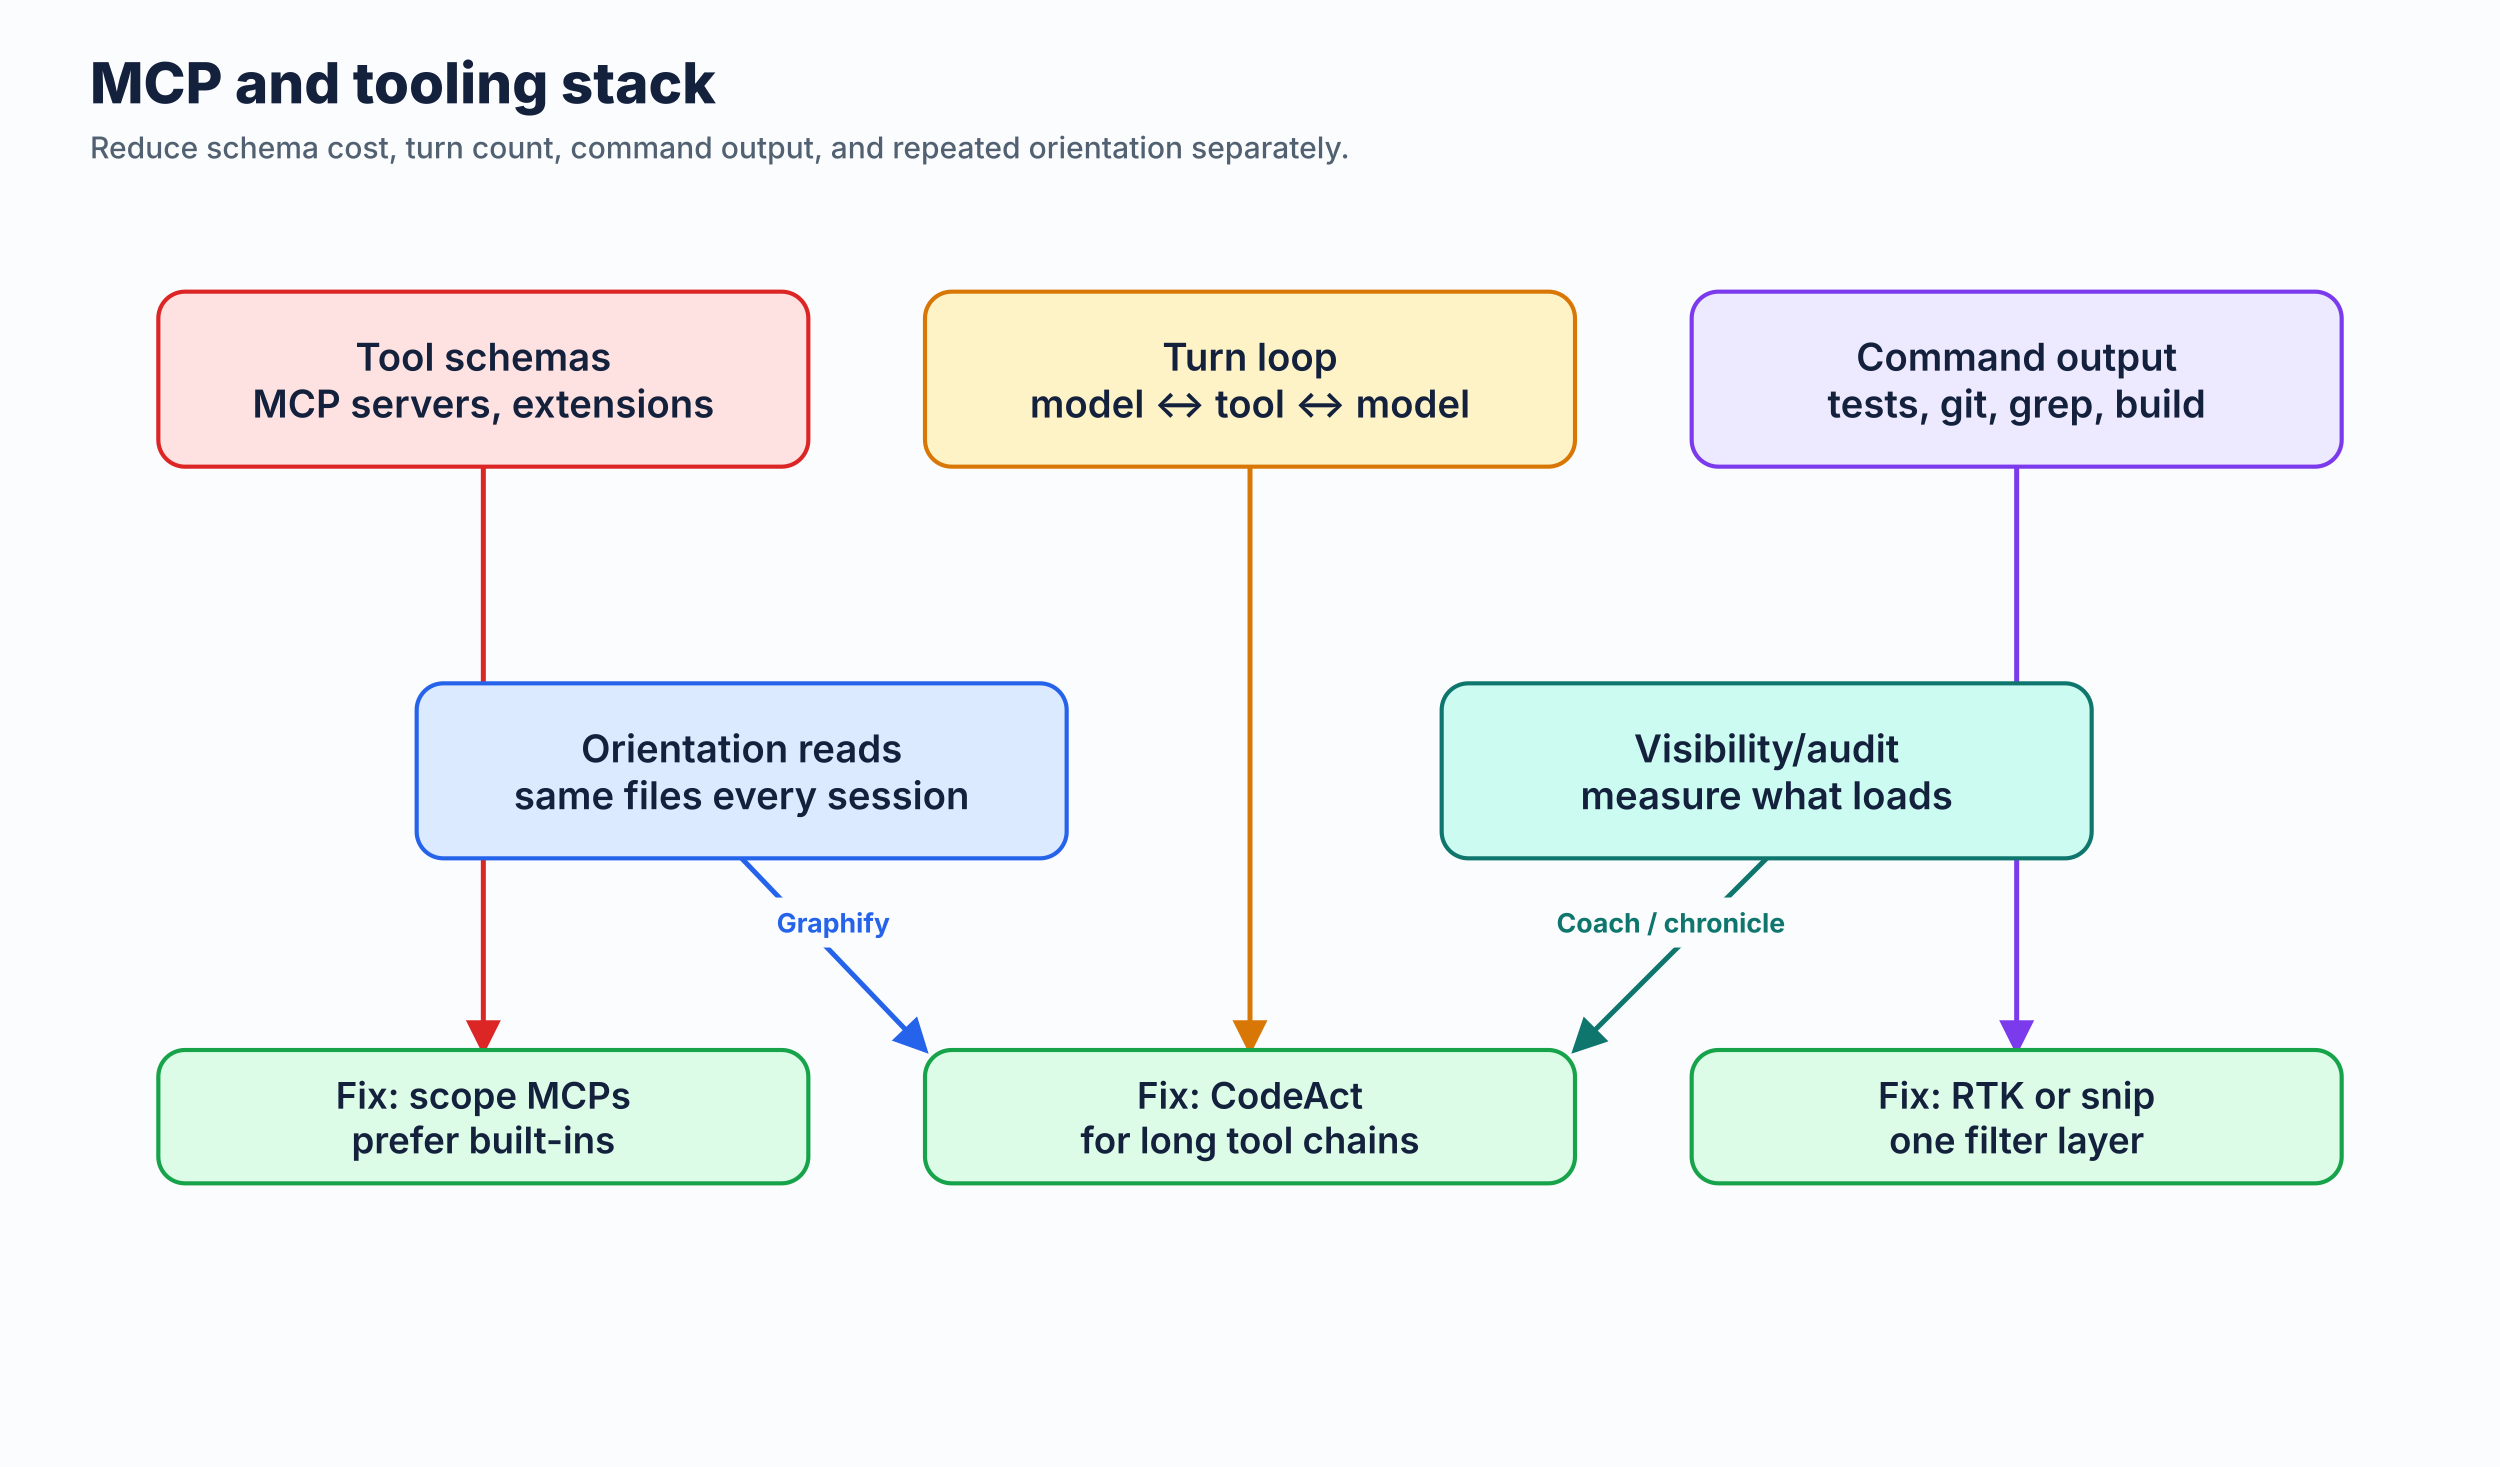
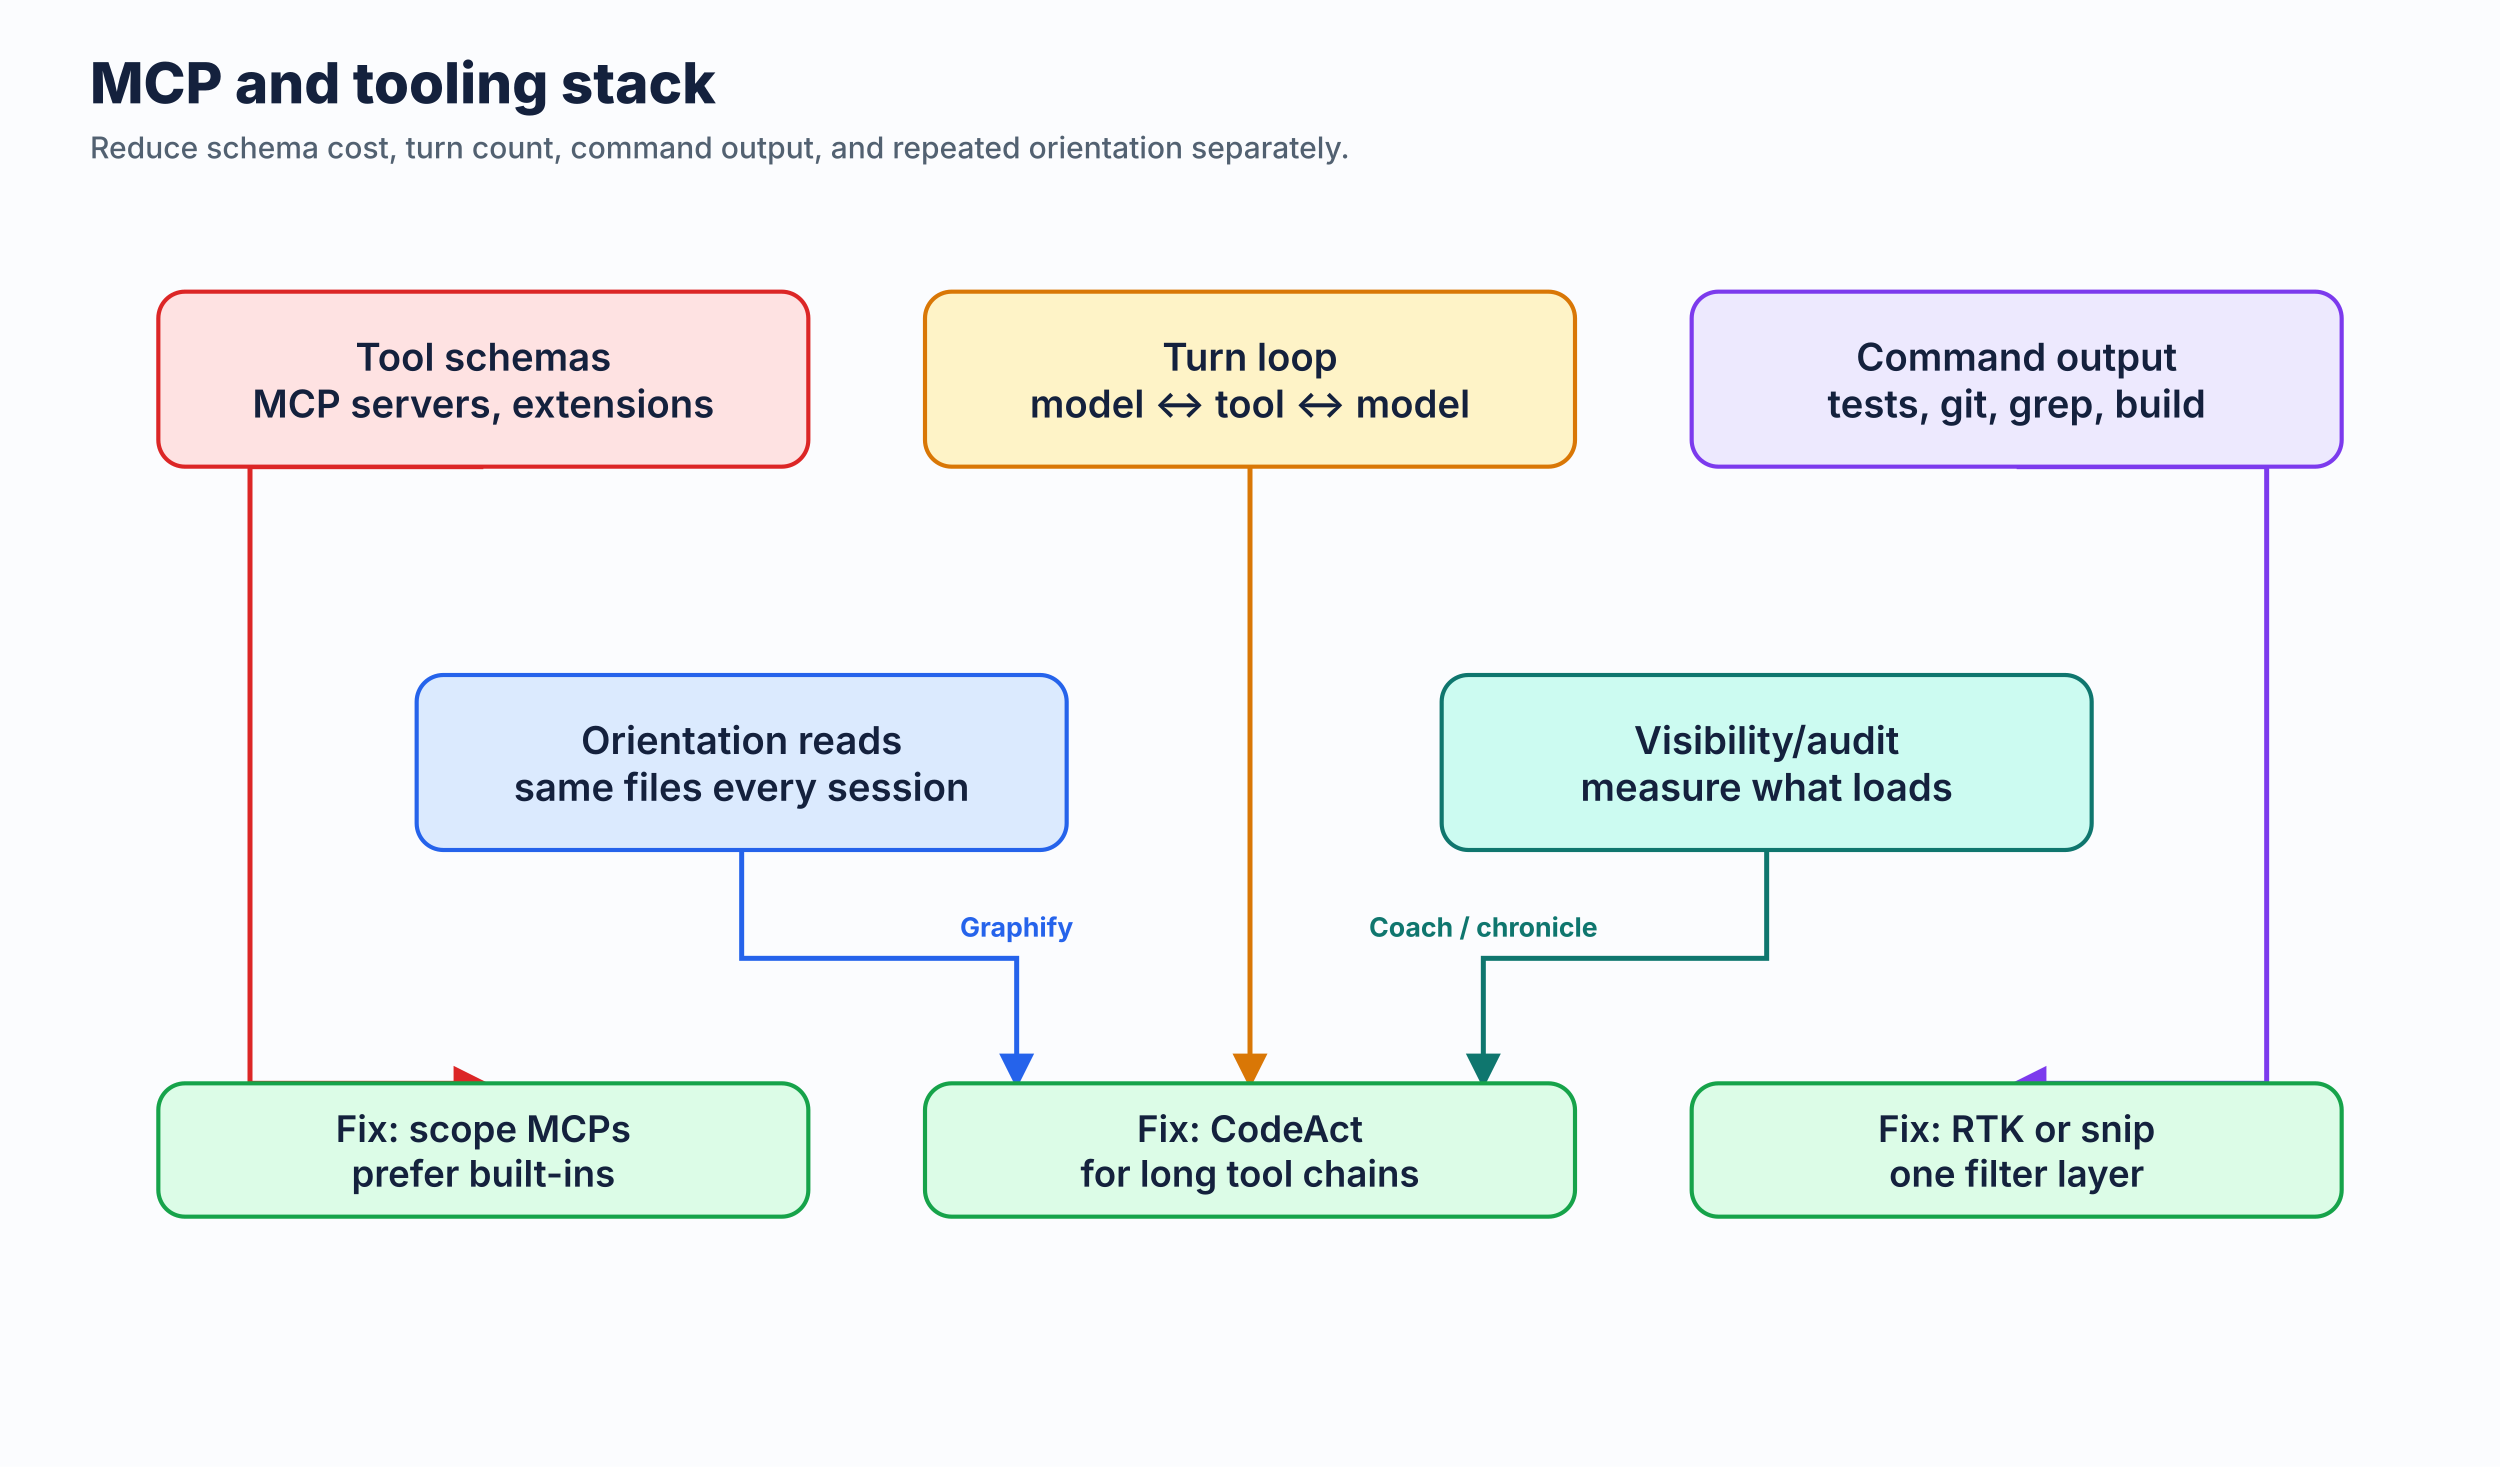
<svg xmlns="http://www.w3.org/2000/svg" width="1500" height="880" viewBox="0 0 1500 880">
  <defs>
    <marker id="arrow_0f766e" viewBox="0 0 10 10" refX="8.5" refY="5" markerWidth="7" markerHeight="7" orient="auto-start-reverse">
      <path d="M 0 0 L 10 5 L 0 10 z" fill="#0f766e" />
    </marker>
    <marker id="arrow_2563eb" viewBox="0 0 10 10" refX="8.5" refY="5" markerWidth="7" markerHeight="7" orient="auto-start-reverse">
      <path d="M 0 0 L 10 5 L 0 10 z" fill="#2563eb" />
    </marker>
    <marker id="arrow_7c3aed" viewBox="0 0 10 10" refX="8.5" refY="5" markerWidth="7" markerHeight="7" orient="auto-start-reverse">
      <path d="M 0 0 L 10 5 L 0 10 z" fill="#7c3aed" />
    </marker>
    <marker id="arrow_d97706" viewBox="0 0 10 10" refX="8.5" refY="5" markerWidth="7" markerHeight="7" orient="auto-start-reverse">
      <path d="M 0 0 L 10 5 L 0 10 z" fill="#d97706" />
    </marker>
    <marker id="arrow_dc2626" viewBox="0 0 10 10" refX="8.5" refY="5" markerWidth="7" markerHeight="7" orient="auto-start-reverse">
      <path d="M 0 0 L 10 5 L 0 10 z" fill="#dc2626" />
    </marker>
    <filter id="shadow" x="-10%" y="-10%" width="120%" height="120%">
      <feDropShadow dx="0" dy="5" stdDeviation="5" flood-color="#0f172a" flood-opacity="0.13" />
    </filter>
  </defs>
  <rect width="100%" height="100%" fill="#fbfcfe" />
  <text x="54" y="62" font-family="Inter,Segoe UI,Arial,sans-serif" font-size="34" font-weight="800" fill="#14213d">MCP and tooling stack</text>
  <text x="54" y="95" font-family="Inter,Segoe UI,Arial,sans-serif" font-size="18" font-weight="500" fill="#526171">Reduce schema cost, turn count, command output, and repeated orientation separately.</text>
-   <path d="M 290 280 L 290 630" fill="none" stroke="#dc2626" stroke-width="3" marker-end="url(#arrow_dc2626)" />
-   <path d="M 750 280 L 750 630" fill="none" stroke="#d97706" stroke-width="3" marker-end="url(#arrow_d97706)" />
-   <path d="M 1210 280 L 1210 630" fill="none" stroke="#7c3aed" stroke-width="3" marker-end="url(#arrow_7c3aed)" />
-   <path d="M 445 515 L 555 630" fill="none" stroke="#2563eb" stroke-width="3" marker-end="url(#arrow_2563eb)" />
-   <rect x="420.0" y="538.5" width="160" height="30" rx="15" fill="#fbfcfe" stroke="none" />
-   <text x="500.0" y="559.5" text-anchor="middle" font-family="Inter,Segoe UI,Arial,sans-serif" font-size="16" font-weight="700" fill="#2563eb">Graphify</text>
-   <path d="M 1060 515 L 945 630" fill="none" stroke="#0f766e" stroke-width="3" marker-end="url(#arrow_0f766e)" />
-   <rect x="922.5" y="538.5" width="160" height="30" rx="15" fill="#fbfcfe" stroke="none" />
-   <text x="1002.5" y="559.5" text-anchor="middle" font-family="Inter,Segoe UI,Arial,sans-serif" font-size="16" font-weight="700" fill="#0f766e">Coach / chronicle</text>
+   <path d="M 290 280 L 150 280 L 150 650 L 290 650" fill="none" stroke="#dc2626" stroke-width="3" marker-end="url(#arrow_dc2626)" />
+   <path d="M 750 280 L 750 650" fill="none" stroke="#d97706" stroke-width="3" marker-end="url(#arrow_d97706)" />
+   <path d="M 1210 280 L 1360 280 L 1360 650 L 1210 650" fill="none" stroke="#7c3aed" stroke-width="3" marker-end="url(#arrow_7c3aed)" />
+   <path d="M 445 510 L 445 575 L 610 575 L 610 650" fill="none" stroke="#2563eb" stroke-width="3" marker-end="url(#arrow_2563eb)" />
+   <rect x="530" y="541" width="160" height="30" rx="15" fill="#fbfcfe" stroke="none" />
+   <text x="610" y="562" text-anchor="middle" font-family="Inter,Segoe UI,Arial,sans-serif" font-size="16" font-weight="700" fill="#2563eb">Graphify</text>
+   <path d="M 1060 510 L 1060 575 L 890 575 L 890 650" fill="none" stroke="#0f766e" stroke-width="3" marker-end="url(#arrow_0f766e)" />
+   <rect x="810" y="541" width="160" height="30" rx="15" fill="#fbfcfe" stroke="none" />
+   <text x="890" y="562" text-anchor="middle" font-family="Inter,Segoe UI,Arial,sans-serif" font-size="16" font-weight="700" fill="#0f766e">Coach / chronicle</text>
  <rect x="95" y="175" width="390" height="105" rx="16" fill="#fee2e2" stroke="#dc2626" stroke-width="2.5" />
  <text x="290.0" y="222.4" text-anchor="middle" font-family="Inter,Segoe UI,Arial,sans-serif" font-size="23" font-weight="600" fill="#14213d">Tool schemas</text>
  <text x="290.0" y="250.5" text-anchor="middle" font-family="Inter,Segoe UI,Arial,sans-serif" font-size="23" font-weight="600" fill="#14213d">MCP servers, extensions</text>
  <rect x="555" y="175" width="390" height="105" rx="16" fill="#fef3c7" stroke="#d97706" stroke-width="2.5" />
  <text x="750.0" y="222.4" text-anchor="middle" font-family="Inter,Segoe UI,Arial,sans-serif" font-size="23" font-weight="600" fill="#14213d">Turn loop</text>
  <text x="750.0" y="250.5" text-anchor="middle" font-family="Inter,Segoe UI,Arial,sans-serif" font-size="23" font-weight="600" fill="#14213d">model ↔ tool ↔ model</text>
  <rect x="1015" y="175" width="390" height="105" rx="16" fill="#ede9fe" stroke="#7c3aed" stroke-width="2.5" />
  <text x="1210.0" y="222.4" text-anchor="middle" font-family="Inter,Segoe UI,Arial,sans-serif" font-size="23" font-weight="600" fill="#14213d">Command output</text>
  <text x="1210.0" y="250.5" text-anchor="middle" font-family="Inter,Segoe UI,Arial,sans-serif" font-size="23" font-weight="600" fill="#14213d">tests, git, grep, build</text>
-   <rect x="250" y="410" width="390" height="105" rx="16" fill="#dbeafe" stroke="#2563eb" stroke-width="2.5" />
-   <text x="445.0" y="457.4" text-anchor="middle" font-family="Inter,Segoe UI,Arial,sans-serif" font-size="23" font-weight="600" fill="#14213d">Orientation reads</text>
-   <text x="445.0" y="485.5" text-anchor="middle" font-family="Inter,Segoe UI,Arial,sans-serif" font-size="23" font-weight="600" fill="#14213d">same files every session</text>
-   <rect x="865" y="410" width="390" height="105" rx="16" fill="#ccfbf1" stroke="#0f766e" stroke-width="2.5" />
-   <text x="1060.0" y="457.4" text-anchor="middle" font-family="Inter,Segoe UI,Arial,sans-serif" font-size="23" font-weight="600" fill="#14213d">Visibility/audit</text>
-   <text x="1060.0" y="485.5" text-anchor="middle" font-family="Inter,Segoe UI,Arial,sans-serif" font-size="23" font-weight="600" fill="#14213d">measure what loads</text>
-   <rect x="95" y="630" width="390" height="80" rx="16" fill="#dcfce7" stroke="#16a34a" stroke-width="2.5" />
-   <text x="290.0" y="665.2" text-anchor="middle" font-family="Inter,Segoe UI,Arial,sans-serif" font-size="22" font-weight="600" fill="#14213d">Fix: scope MCPs</text>
-   <text x="290.0" y="692.0" text-anchor="middle" font-family="Inter,Segoe UI,Arial,sans-serif" font-size="22" font-weight="600" fill="#14213d">prefer built-ins</text>
-   <rect x="555" y="630" width="390" height="80" rx="16" fill="#dcfce7" stroke="#16a34a" stroke-width="2.5" />
-   <text x="750.0" y="665.2" text-anchor="middle" font-family="Inter,Segoe UI,Arial,sans-serif" font-size="22" font-weight="600" fill="#14213d">Fix: CodeAct</text>
-   <text x="750.0" y="692.0" text-anchor="middle" font-family="Inter,Segoe UI,Arial,sans-serif" font-size="22" font-weight="600" fill="#14213d">for long tool chains</text>
-   <rect x="1015" y="630" width="390" height="80" rx="16" fill="#dcfce7" stroke="#16a34a" stroke-width="2.5" />
-   <text x="1210.0" y="665.2" text-anchor="middle" font-family="Inter,Segoe UI,Arial,sans-serif" font-size="22" font-weight="600" fill="#14213d">Fix: RTK or snip</text>
-   <text x="1210.0" y="692.0" text-anchor="middle" font-family="Inter,Segoe UI,Arial,sans-serif" font-size="22" font-weight="600" fill="#14213d">one filter layer</text>
+   <rect x="250" y="405" width="390" height="105" rx="16" fill="#dbeafe" stroke="#2563eb" stroke-width="2.5" />
+   <text x="445.0" y="452.4" text-anchor="middle" font-family="Inter,Segoe UI,Arial,sans-serif" font-size="23" font-weight="600" fill="#14213d">Orientation reads</text>
+   <text x="445.0" y="480.5" text-anchor="middle" font-family="Inter,Segoe UI,Arial,sans-serif" font-size="23" font-weight="600" fill="#14213d">same files every session</text>
+   <rect x="865" y="405" width="390" height="105" rx="16" fill="#ccfbf1" stroke="#0f766e" stroke-width="2.5" />
+   <text x="1060.0" y="452.4" text-anchor="middle" font-family="Inter,Segoe UI,Arial,sans-serif" font-size="23" font-weight="600" fill="#14213d">Visibility/audit</text>
+   <text x="1060.0" y="480.5" text-anchor="middle" font-family="Inter,Segoe UI,Arial,sans-serif" font-size="23" font-weight="600" fill="#14213d">measure what loads</text>
+   <rect x="95" y="650" width="390" height="80" rx="16" fill="#dcfce7" stroke="#16a34a" stroke-width="2.5" />
+   <text x="290.0" y="685.2" text-anchor="middle" font-family="Inter,Segoe UI,Arial,sans-serif" font-size="22" font-weight="600" fill="#14213d">Fix: scope MCPs</text>
+   <text x="290.0" y="712.0" text-anchor="middle" font-family="Inter,Segoe UI,Arial,sans-serif" font-size="22" font-weight="600" fill="#14213d">prefer built-ins</text>
+   <rect x="555" y="650" width="390" height="80" rx="16" fill="#dcfce7" stroke="#16a34a" stroke-width="2.5" />
+   <text x="750.0" y="685.2" text-anchor="middle" font-family="Inter,Segoe UI,Arial,sans-serif" font-size="22" font-weight="600" fill="#14213d">Fix: CodeAct</text>
+   <text x="750.0" y="712.0" text-anchor="middle" font-family="Inter,Segoe UI,Arial,sans-serif" font-size="22" font-weight="600" fill="#14213d">for long tool chains</text>
+   <rect x="1015" y="650" width="390" height="80" rx="16" fill="#dcfce7" stroke="#16a34a" stroke-width="2.5" />
+   <text x="1210.0" y="685.2" text-anchor="middle" font-family="Inter,Segoe UI,Arial,sans-serif" font-size="22" font-weight="600" fill="#14213d">Fix: RTK or snip</text>
+   <text x="1210.0" y="712.0" text-anchor="middle" font-family="Inter,Segoe UI,Arial,sans-serif" font-size="22" font-weight="600" fill="#14213d">one filter layer</text>
</svg>
